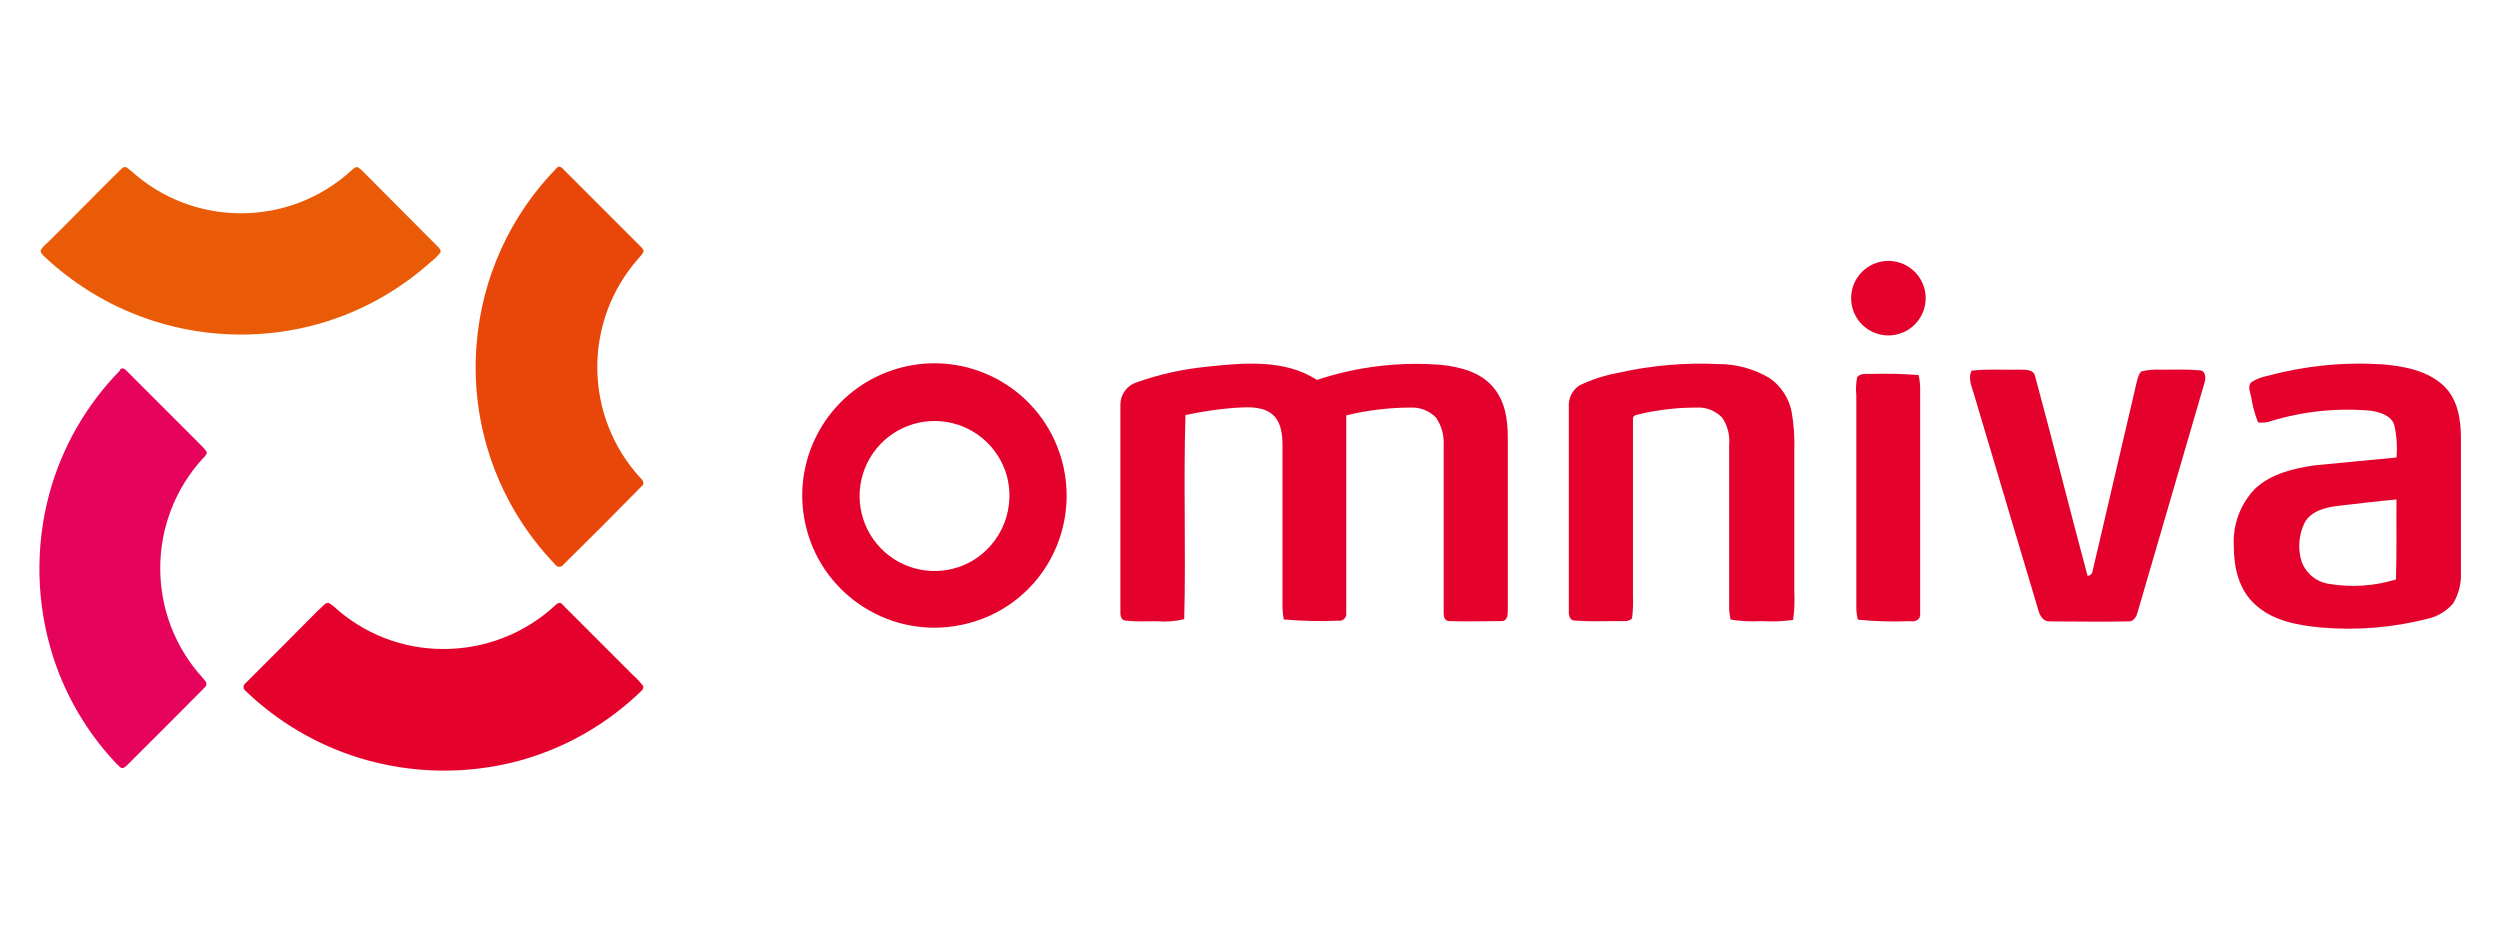
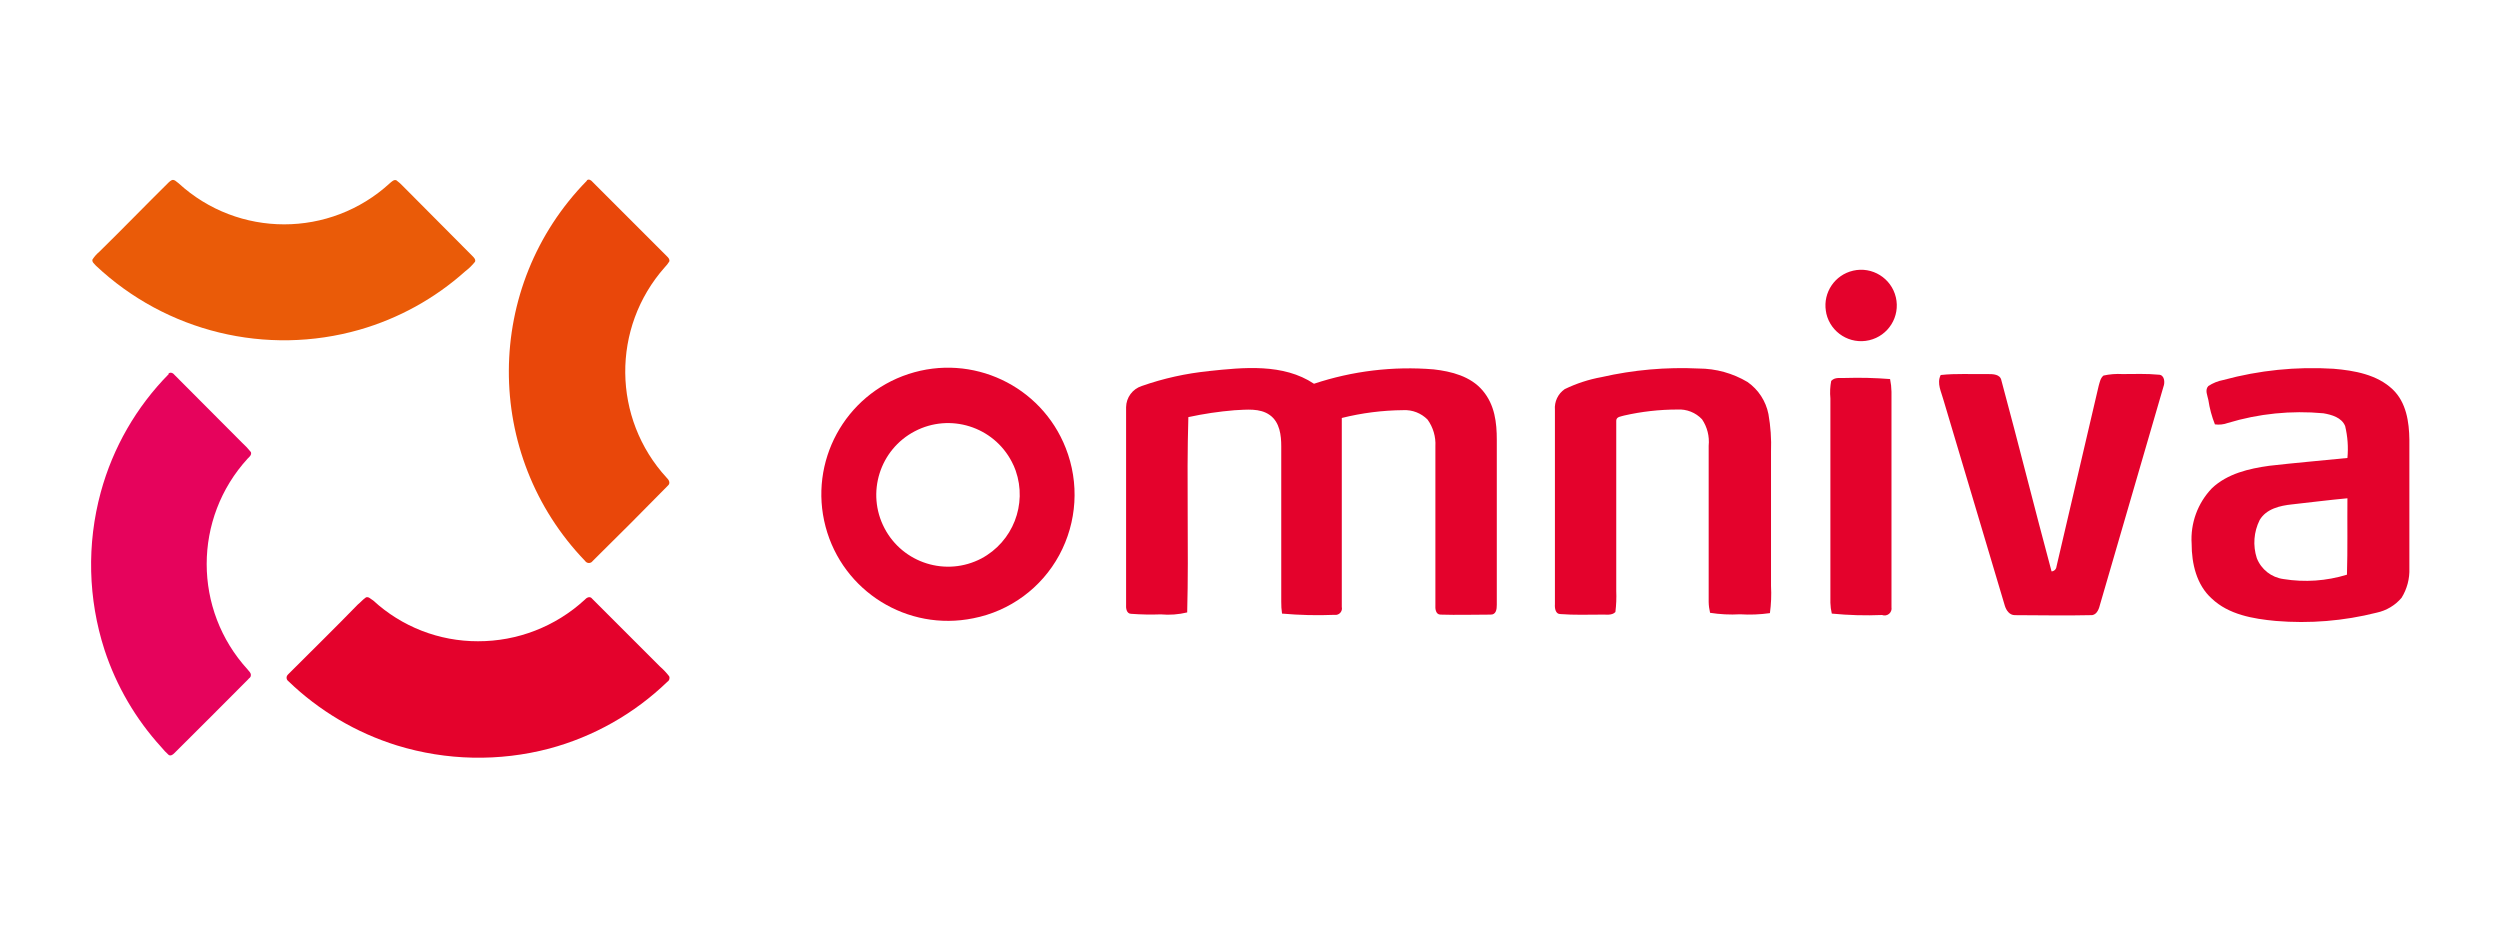
<svg xmlns="http://www.w3.org/2000/svg" viewBox="0 0 320 120">
  <defs>
    <style>.a{fill:none;}.b{fill:#ea5b08;}.b,.c,.d,.e{fill-rule:evenodd;}.c{fill:#e9470a;}.d{fill:#e6035c;}.e{fill:#e4022c;}</style>
  </defs>
  <rect class="a" width="320" height="120" />
-   <path class="b" d="M15.83,21.4c.35-.12.62.23.89.42a20.95,20.95,0,0,0,28.26,0c.23-.19.54-.54.88-.39a5.8,5.8,0,0,1,.89.81c3.1,3.11,6.17,6.21,9.28,9.32.19.19.46.46.34.77a7.78,7.78,0,0,1-1.3,1.26,36.29,36.29,0,0,1-14.15,7.83A36.76,36.76,0,0,1,20,41.19,36.69,36.69,0,0,1,5.67,32.83c-.19-.23-.54-.46-.46-.81a4.48,4.48,0,0,1,.92-1c3.11-3.07,6.17-6.22,9.28-9.29A1.79,1.79,0,0,1,15.83,21.4Z" />
-   <path class="c" d="M71.33,21.43c.27-.23.58,0,.77.23L82,31.56c.2.19.43.42.35.73a5.13,5.13,0,0,1-.61.77A21,21,0,0,0,82,61.21c.31.27.54.73.16,1C78.81,65.62,75.44,69,72.1,72.29a.61.61,0,0,1-1,0A36.34,36.34,0,0,1,61,44.1,36.34,36.34,0,0,1,71.33,21.43Z" />
-   <path class="d" d="M15.37,47.29c.27-.27.65-.08.85.19l9.05,9.05a12.06,12.06,0,0,1,1.15,1.23c.15.38-.19.65-.42.88a20.84,20.84,0,0,0,0,28.19c.15.23.46.42.42.77s-.23.34-.35.53c-3.29,3.3-6.55,6.6-9.89,9.9-.19.19-.46.38-.73.23a9.28,9.28,0,0,1-1-1,35.88,35.88,0,0,1-7.59-13,37,37,0,0,1-.54-21.09,36,36,0,0,1,9.09-15.8Z" />
-   <path class="e" d="M41.72,77.24c.39-.23.69.19,1,.38a20.63,20.63,0,0,0,14,5.45A21,21,0,0,0,71,77.55c.27-.31.73-.58,1-.16,3,3,6,6,9.06,9.06a9.39,9.39,0,0,1,1.22,1.3c.16.27,0,.54-.23.73a36.21,36.21,0,0,1-15.76,8.94A37.07,37.07,0,0,1,45.94,97,36.56,36.56,0,0,1,31.4,88.4a.58.58,0,0,1,0-.92c3.11-3.11,6.22-6.21,9.29-9.32.38-.31.65-.65,1-.92Z" />
-   <path class="e" d="M240.63,33.52A4.77,4.77,0,1,1,237,38.89a4.77,4.77,0,0,1,3.64-5.37Z" />
-   <path class="e" d="M135.35,57.22A16.92,16.92,0,1,0,123,80a16.77,16.77,0,0,0,11.47-8.44A17,17,0,0,0,135.35,57.22ZM124.07,72a9.6,9.6,0,1,1,4.6-11.74A9.69,9.69,0,0,1,124.07,72Z" />
-   <path class="e" d="M154.45,46.94c4.71-.5,10-1,14.11,1.69a40.34,40.34,0,0,1,16-1.92c2.38.27,4.94.92,6.56,2.84s1.88,4.29,1.88,6.6V78.2c0,.58-.08,1.34-.85,1.3-2.22,0-4.45.08-6.67,0-.65,0-.73-.77-.69-1.31V57a5.63,5.63,0,0,0-1-3.57,4.28,4.28,0,0,0-3.26-1.26,35,35,0,0,0-8.21,1c0,8.44,0,16.88,0,25.28a.87.87,0,0,1-1,1,53,53,0,0,1-7-.16,9.55,9.55,0,0,1-.16-1.49V57c0-1.46-.19-3.22-1.53-4.14s-3.15-.73-4.72-.65a45.92,45.92,0,0,0-6.17.92c-.27,8.7.07,17.41-.16,26.12a10.92,10.92,0,0,1-3.53.27c-1.3,0-2.64.07-3.95-.08-.65,0-.73-.77-.69-1.27V51.77a3,3,0,0,1,2.07-2.83,38.27,38.27,0,0,1,9-2Z" />
-   <path class="e" d="M207,47.75a48,48,0,0,1,13-1.15,12.79,12.79,0,0,1,6.52,1.8,6.89,6.89,0,0,1,2.8,4.26,23.81,23.81,0,0,1,.35,5V75.71a19.19,19.19,0,0,1-.15,3.64,19.38,19.38,0,0,1-4,.15,18.79,18.79,0,0,1-4-.19,7,7,0,0,1-.19-1.46V57a5.4,5.4,0,0,0-.88-3.53,4.2,4.2,0,0,0-3.3-1.3,31.62,31.62,0,0,0-7.13.8c-.35.12-1.08.12-1,.69V76.32a16.7,16.7,0,0,1-.12,2.84c-.49.5-1.26.31-1.88.34-1.84,0-3.64.08-5.48-.07-.65,0-.77-.77-.73-1.31v-26a3.06,3.06,0,0,1,1.31-2.76A19,19,0,0,1,207,47.75Z" />
-   <path class="e" d="M312.81,49.4c-2.11-2-5.14-2.54-7.94-2.77a45.44,45.44,0,0,0-14.72,1.5h0a5.67,5.67,0,0,0-2,.81c-.5.53-.11,1.26,0,1.87a14.94,14.94,0,0,0,.88,3.26,3.64,3.64,0,0,0,1.72-.19,33.51,33.51,0,0,1,12.78-1.3c1.11.19,2.45.57,2.91,1.72a13.2,13.2,0,0,1,.31,4.26c-3.49.35-7,.65-10.44,1-2.72.38-5.6,1.07-7.67,3A9.81,9.81,0,0,0,285.93,70c0,2.65.65,5.49,2.68,7.33,2.26,2.15,5.53,2.72,8.56,3a41,41,0,0,0,13.5-1.11A6.05,6.05,0,0,0,314,77.24a7.09,7.09,0,0,0,1-3.95V56.11C315,53.77,314.62,51.12,312.81,49.4Zm-6.13,24.77a18.57,18.57,0,0,1-8.48.58,4.45,4.45,0,0,1-3.57-2.8,6.73,6.73,0,0,1,.39-5.1c.88-1.5,2.72-1.92,4.33-2.11,2.46-.27,4.91-.58,7.4-.81C306.72,67.35,306.79,70.76,306.68,74.17Z" />
-   <path class="e" d="M252.37,47.44c2.07-.23,4.18-.08,6.29-.12.69,0,1.68,0,1.84.85,2.3,8.51,4.41,17,6.71,25.54a.7.7,0,0,0,.65-.65L273.5,48.9c.15-.5.23-1.08.65-1.38a9.31,9.31,0,0,1,2.53-.2c1.61,0,3.23-.07,4.84.08.8,0,.88,1,.65,1.61l-8.52,29.23c-.15.61-.49,1.38-1.26,1.3-3.38.08-6.75,0-10.09,0-.73,0-1.15-.65-1.34-1.26-2.72-9.17-5.49-18.34-8.21-27.54-.27-1.08-.92-2.19-.38-3.3Z" />
-   <path class="e" d="M237.75,48.24c.46-.53,1.23-.34,1.84-.38a55.18,55.18,0,0,1,6,.15,8.93,8.93,0,0,1,.19,1.69c0,9.59,0,19.22,0,28.81.11.76-.62,1.15-1.27,1a48.53,48.53,0,0,1-6.71-.19,7,7,0,0,1-.19-1.46V50.62a8.23,8.23,0,0,1,.11-2.38Z" />
+   <path class="b" d="M22,23.05c.33-.11.59.22.85.4a20,20,0,0,0,27.05,0c.22-.18.52-.51.84-.37a6.3,6.3,0,0,1,.86.77c3,3,5.9,5.95,8.88,8.93.18.18.44.44.32.73a7.1,7.1,0,0,1-1.24,1.21A34.66,34.66,0,0,1,46,42.21,35.14,35.14,0,0,1,12.27,34c-.18-.22-.51-.44-.44-.77a4.25,4.25,0,0,1,.88-1c3-2.94,5.91-5.95,8.89-8.89A1.57,1.57,0,0,1,22,23.05Z" />
+   <path class="c" d="M75.12,23.08c.26-.22.56,0,.74.22l9.48,9.48c.19.18.41.4.33.69a4.21,4.21,0,0,1-.58.74,20.11,20.11,0,0,0,.25,26.95c.29.26.51.7.15,1-3.21,3.27-6.43,6.5-9.63,9.65a.58.58,0,0,1-.81.15.54.54,0,0,1-.15-.15,34.93,34.93,0,0,1,.22-48.68Z" />
+   <path class="d" d="M21.56,47.83c.26-.26.62-.07.81.19L31,56.68a10.33,10.33,0,0,1,1.11,1.18c.14.36-.19.62-.41.84a20,20,0,0,0,0,27c.15.22.44.4.41.74s-.22.32-.34.51c-3.15,3.15-6.27,6.31-9.47,9.47-.18.18-.44.37-.7.22a8.52,8.52,0,0,1-.95-1,34.36,34.36,0,0,1-7.27-12.45A35.41,35.41,0,0,1,12.9,63a34.41,34.41,0,0,1,8.7-15.12Z" />
+   <path class="e" d="M46.78,76.5c.37-.22.66.18,1,.37a19.73,19.73,0,0,0,13.4,5.21A20.1,20.1,0,0,0,74.81,76.8c.26-.3.7-.56,1-.15l8.67,8.67a8.59,8.59,0,0,1,1.17,1.24.55.55,0,0,1-.22.7A34.71,34.71,0,0,1,70.3,95.82a35.53,35.53,0,0,1-19.48-.4A35,35,0,0,1,36.9,87.18a.54.54,0,0,1-.1-.77.52.52,0,0,1,.1-.11c3-3,6-5.94,8.9-8.92.36-.29.62-.62,1-.88Z" />
+   <path class="e" d="M237.18,34.65a4.57,4.57,0,1,1-3.41,5.49c0-.12-.05-.23-.06-.35a4.56,4.56,0,0,1,3.48-5.14Z" />
+   <path class="e" d="M136.41,57.34a16.2,16.2,0,1,0-11.83,21.8,16,16,0,0,0,11-8.08A16.25,16.25,0,0,0,136.41,57.34Zm-10.8,14.15a9.19,9.19,0,1,1,3.89-12.4,8,8,0,0,1,.51,1.16A9.28,9.28,0,0,1,125.61,71.49Z" />
+   <path class="e" d="M154.69,47.5c4.51-.48,9.57-1,13.5,1.62a38.45,38.45,0,0,1,15.32-1.84c2.28.26,4.73.88,6.28,2.72s1.8,4.1,1.8,6.31V77.42c0,.56-.08,1.28-.81,1.25-2.13,0-4.26.07-6.39,0-.62,0-.7-.74-.66-1.26V57.13a5.34,5.34,0,0,0-1-3.42,4.08,4.08,0,0,0-3.12-1.21,33.62,33.62,0,0,0-7.86,1v24.2a.83.83,0,0,1-.68,1h-.27a51.61,51.61,0,0,1-6.7-.16A9.64,9.64,0,0,1,164,77V57.13c0-1.4-.18-3.08-1.46-4s-3-.69-4.52-.62a45.29,45.29,0,0,0-5.91.88c-.25,8.33.07,16.67-.15,25a10.36,10.36,0,0,1-3.38.25,34.15,34.15,0,0,1-3.78-.07c-.62,0-.7-.74-.66-1.22V52.12a2.89,2.89,0,0,1,2-2.71,36.93,36.93,0,0,1,8.62-1.91Z" />
+   <path class="e" d="M205,48.27a46.08,46.08,0,0,1,12.44-1.1,12.28,12.28,0,0,1,6.25,1.73A6.58,6.58,0,0,1,226.36,53a22.63,22.63,0,0,1,.33,4.79V75a18.4,18.4,0,0,1-.14,3.48,18.87,18.87,0,0,1-3.83.15,18.19,18.19,0,0,1-3.83-.19,6.46,6.46,0,0,1-.18-1.39v-20a5.12,5.12,0,0,0-.85-3.38,4,4,0,0,0-3.15-1.25,30.76,30.76,0,0,0-6.83.77c-.33.12-1,.12-1,.66V75.62a16.47,16.47,0,0,1-.11,2.72c-.47.48-1.21.3-1.8.33-1.76,0-3.48.07-5.25-.07-.62,0-.73-.74-.69-1.26V52.46a2.93,2.93,0,0,1,1.25-2.65A18.29,18.29,0,0,1,205,48.27Z" />
+   <path class="e" d="M306.27,49.85c-2-1.91-4.92-2.43-7.6-2.65a43.51,43.51,0,0,0-14.09,1.44h0a5.3,5.3,0,0,0-1.91.77c-.48.51-.11,1.21,0,1.79a14,14,0,0,0,.84,3.12,3.43,3.43,0,0,0,1.65-.18,32,32,0,0,1,12.23-1.24c1.06.18,2.35.54,2.79,1.64a12.45,12.45,0,0,1,.29,4.08c-3.34.34-6.7.62-10,1-2.6.36-5.36,1-7.34,2.87a9.39,9.39,0,0,0-2.6,7.12c0,2.54.63,5.26,2.57,7,2.16,2.06,5.29,2.6,8.19,2.87a39.36,39.36,0,0,0,12.93-1.06,5.76,5.76,0,0,0,3.18-1.9,6.7,6.7,0,0,0,1-3.78V56.28C308.37,54,308,51.5,306.27,49.85Zm-5.86,23.71a17.87,17.87,0,0,1-8.12.56,4.27,4.27,0,0,1-3.42-2.68,6.46,6.46,0,0,1,.37-4.88c.85-1.44,2.61-1.84,4.15-2,2.35-.26,4.7-.56,7.08-.78C300.44,67,300.51,70.3,300.41,73.56Z" />
+   <path class="e" d="M248.42,48c2-.22,4-.08,6-.12.66,0,1.61,0,1.76.82,2.2,8.14,4.22,16.27,6.42,24.44a.68.68,0,0,0,.63-.62l5.4-23.13c.14-.47.22-1,.62-1.32a8.93,8.93,0,0,1,2.42-.19c1.54,0,3.09-.07,4.63.08.77,0,.84,1,.62,1.54l-8.15,28c-.14.58-.47,1.32-1.21,1.24-3.23.08-6.46,0-9.66,0-.69,0-1.1-.62-1.28-1.2-2.6-8.78-5.25-17.56-7.86-26.36-.26-1-.88-2.1-.36-3.16Z" />
+   <path class="e" d="M234.42,48.74c.45-.5,1.18-.32,1.77-.36a52.38,52.38,0,0,1,5.74.14,8.83,8.83,0,0,1,.18,1.62V77.72a.9.9,0,0,1-1.21,1,46,46,0,0,1-6.43-.18,6.54,6.54,0,0,1-.18-1.39V51a7.93,7.93,0,0,1,.11-2.28Z" />
</svg>
